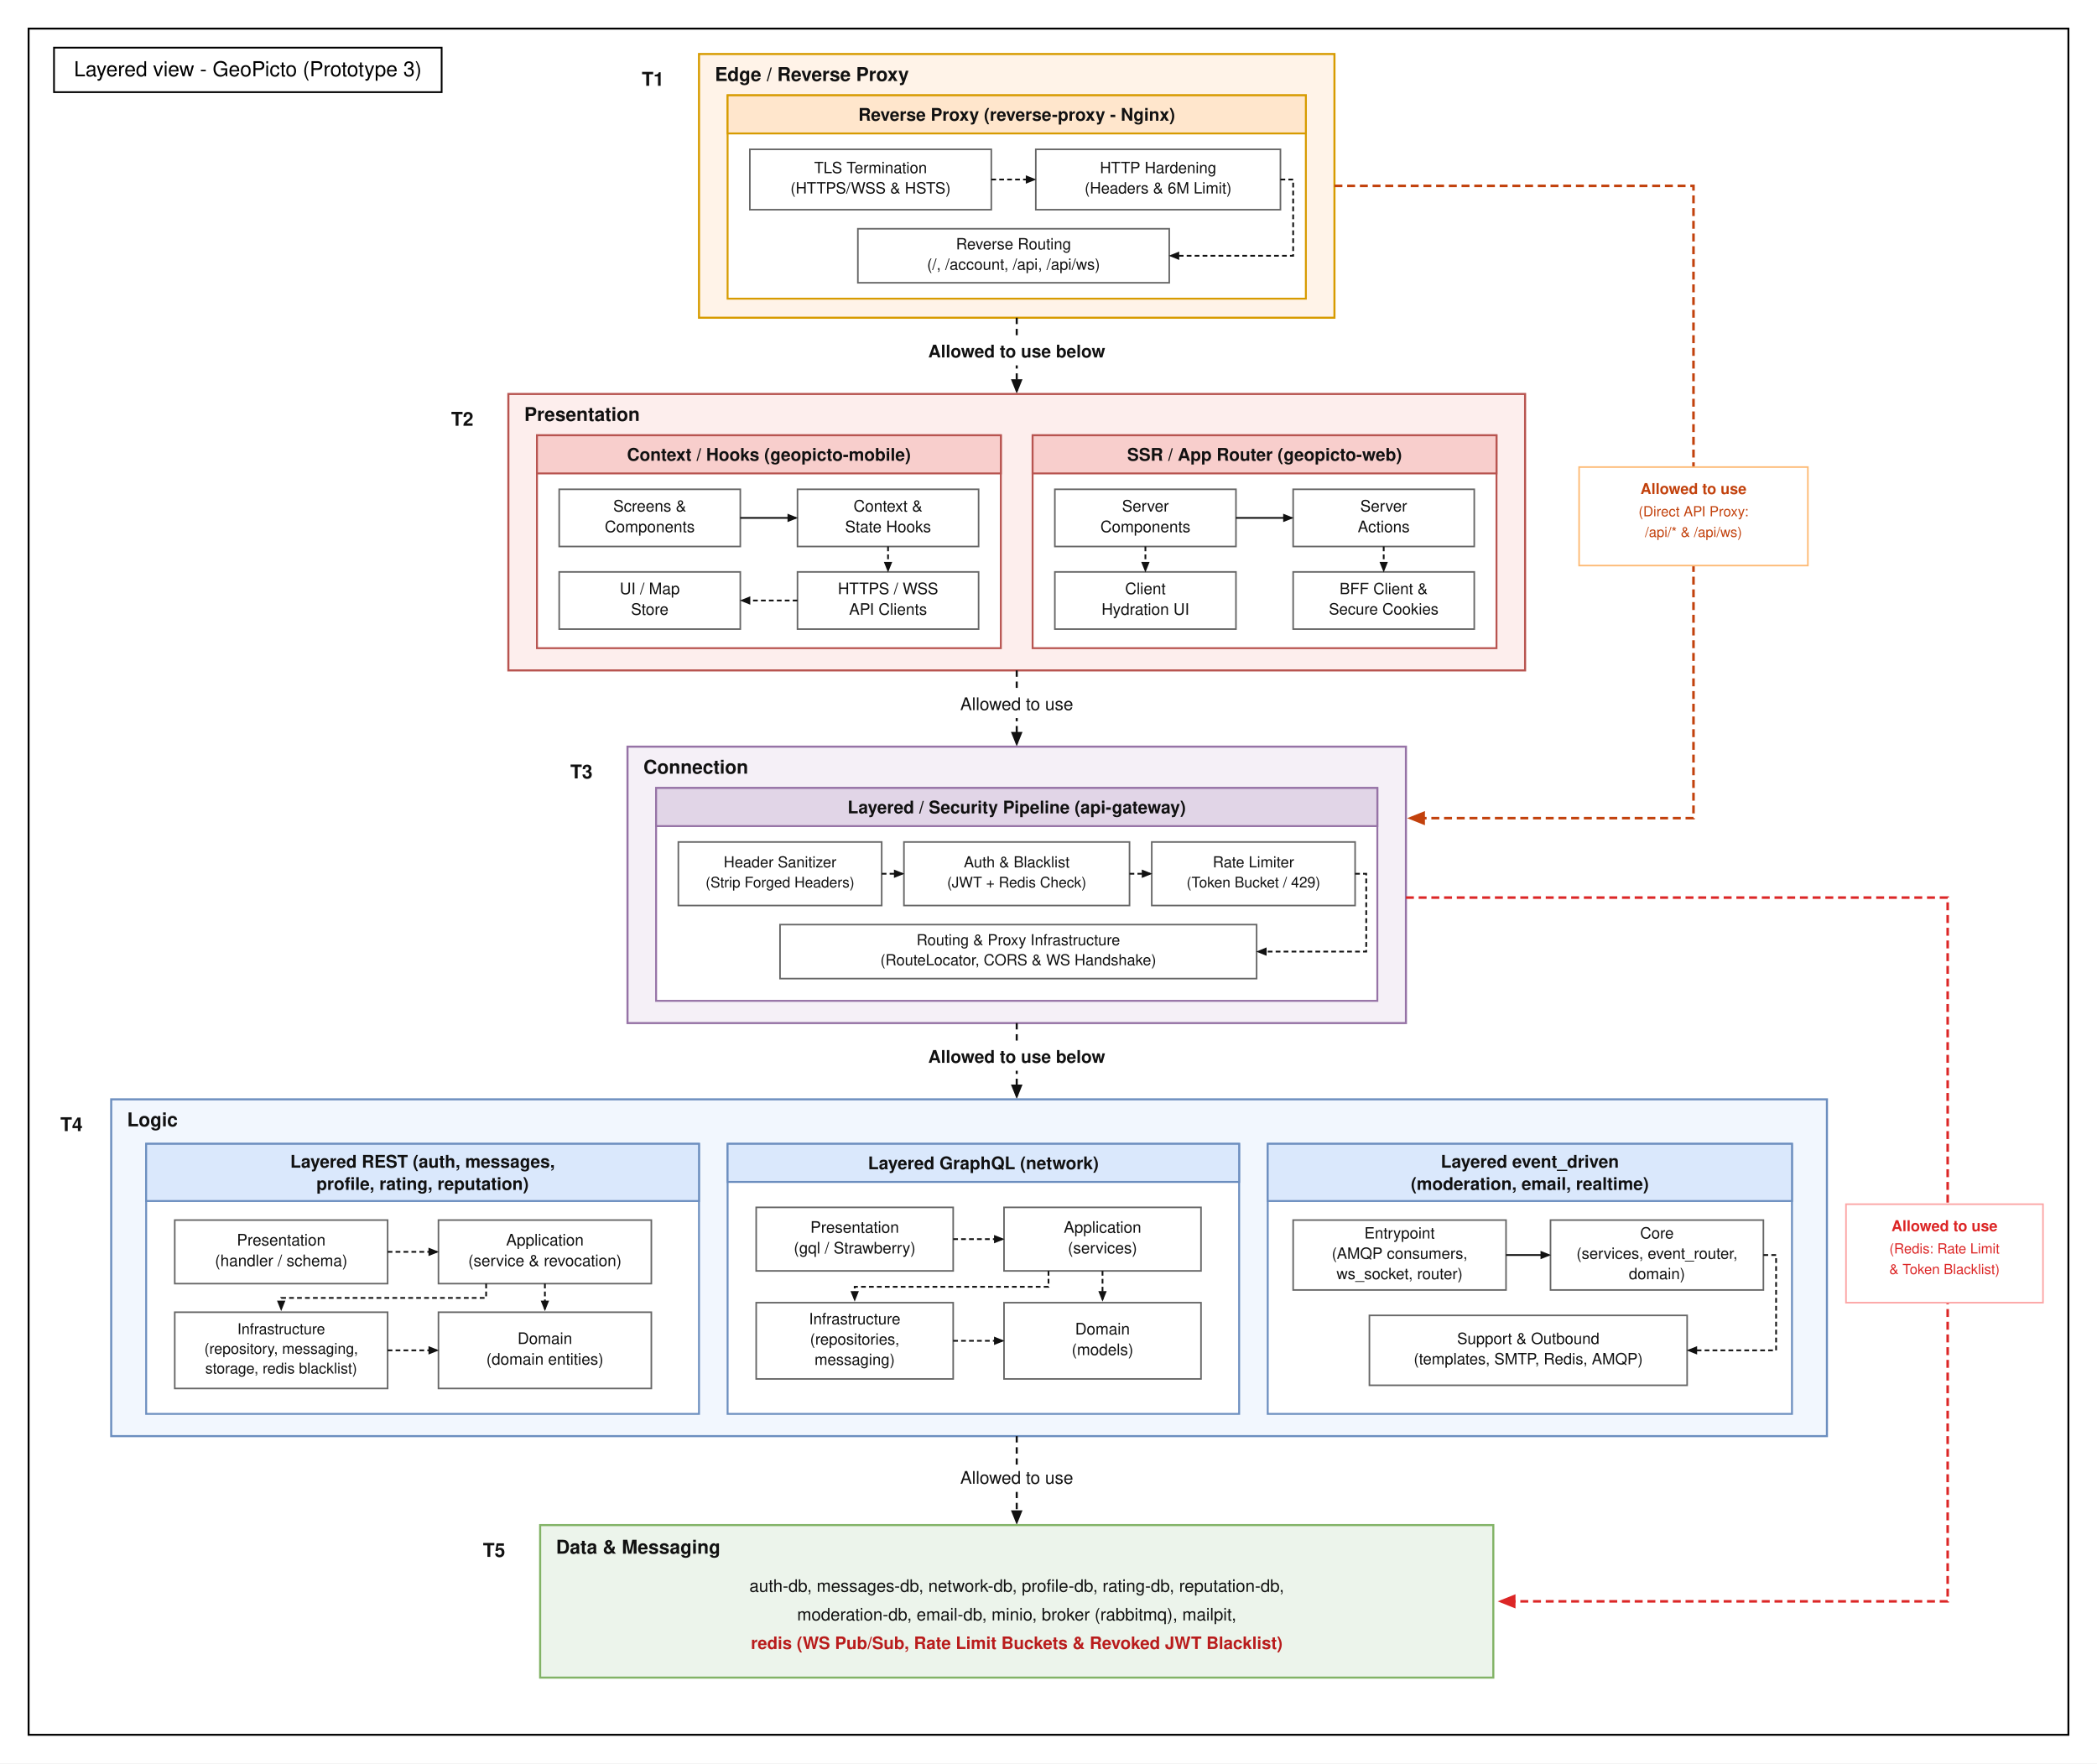
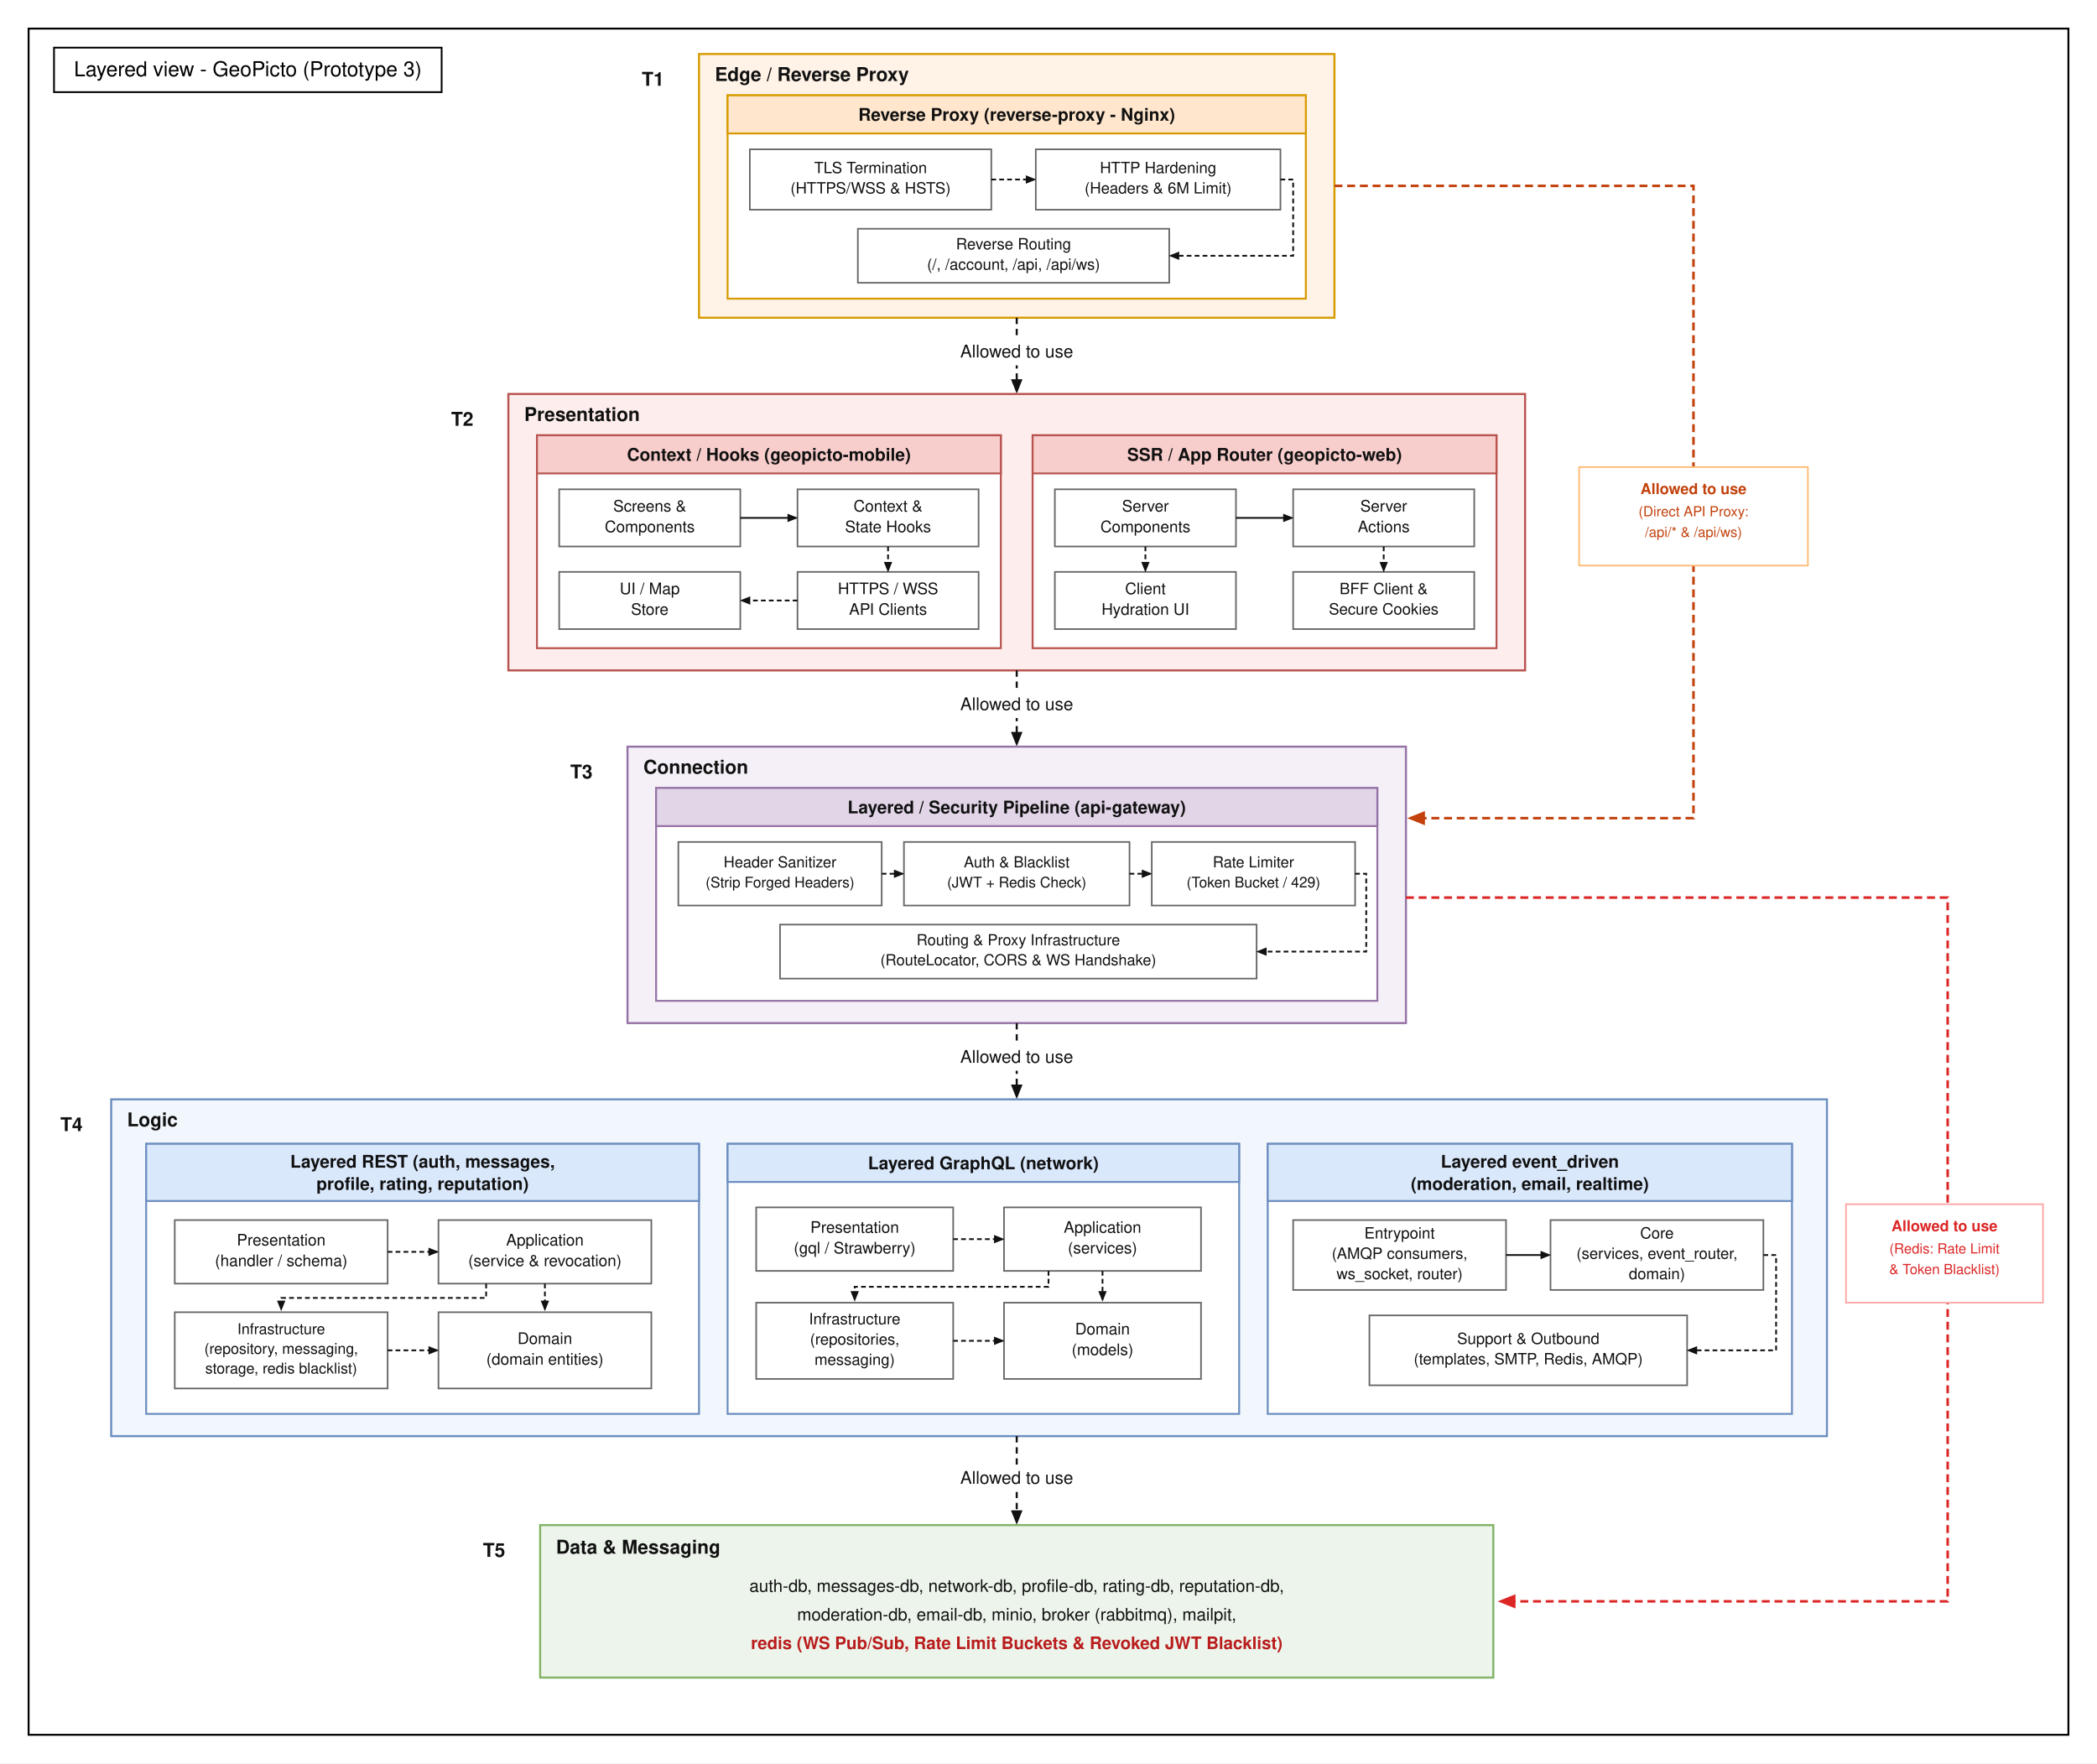
<svg xmlns="http://www.w3.org/2000/svg" viewBox="0 0 1320 1110" width="1320px" height="1110px" font-family="Helvetica, Arial, sans-serif">
  <rect width="100%" height="100%" fill="#ffffff" />
  <defs>
    <marker id="arrow-md" viewBox="0 0 10 10" refX="8" refY="5" markerWidth="7" markerHeight="7" orient="auto">
      <path d="M 0 1 L 10 5 L 0 9 z" fill="#111111" />
    </marker>
    <marker id="arrow-sm" viewBox="0 0 10 10" refX="8" refY="5" markerWidth="6" markerHeight="6" orient="auto">
      <path d="M 0 1 L 10 5 L 0 9 z" fill="#111111" />
    </marker>
    <marker id="arrow-red" viewBox="0 0 10 10" refX="8" refY="5" markerWidth="7" markerHeight="7" orient="auto">
      <path d="M 0 1 L 10 5 L 0 9 z" fill="#dc2626" />
    </marker>
    <marker id="arrow-orange" viewBox="0 0 10 10" refX="8" refY="5" markerWidth="7" markerHeight="7" orient="auto">
      <path d="M 0 1 L 10 5 L 0 9 z" fill="#c2410c" />
    </marker>
  </defs>
  <rect x="18" y="18" width="1284" height="1074" fill="#ffffff" stroke="#000000" stroke-width="1.2" />
  <rect x="34" y="30" width="244" height="28" fill="#ffffff" stroke="#000000" stroke-width="1.1" />
  <text x="156" y="48" font-size="13" fill="#000000" text-anchor="middle">Layered view - GeoPicto (Prototype 3)</text>
  <text x="418" y="54" font-size="12" font-weight="700" fill="#111111" text-anchor="end">T1</text>
  <rect x="440" y="34" width="400" height="166" fill="#ffe6cc" fill-opacity="0.45" stroke="#d79b00" stroke-width="1.3" />
  <text x="450" y="51" font-size="12" font-weight="700" fill="#111111">Edge / Reverse Proxy</text>
  <rect x="458" y="60" width="364" height="128" fill="#ffffff" stroke="#d79b00" stroke-width="1.2" />
  <rect x="458" y="60" width="364" height="24" fill="#ffe6cc" stroke="#d79b00" stroke-width="1.2" />
  <text x="640.0" y="76" font-size="11" font-weight="700" fill="#111111" text-anchor="middle">Reverse Proxy (reverse-proxy - Nginx)</text>
  <rect x="472" y="94" width="152" height="38" rx="0" fill="#ffffff" stroke="#666666" stroke-width="1.0" />
  <text x="548.0" y="109.0" font-size="9.8" font-weight="400" fill="#111111" text-anchor="middle">TLS Termination</text>
  <text x="548.0" y="121.8" font-size="9.8" font-weight="400" fill="#111111" text-anchor="middle">(HTTPS/WSS &amp; HSTS)</text>
  <rect x="652" y="94" width="154" height="38" rx="0" fill="#ffffff" stroke="#666666" stroke-width="1.0" />
  <text x="729.0" y="109.0" font-size="9.8" font-weight="400" fill="#111111" text-anchor="middle">HTTP Hardening</text>
  <text x="729.0" y="121.8" font-size="9.8" font-weight="400" fill="#111111" text-anchor="middle">(Headers &amp; 6M Limit)</text>
  <rect x="540" y="144" width="196" height="34" rx="0" fill="#ffffff" stroke="#666666" stroke-width="1.0" />
  <text x="638.0" y="157.0" font-size="9.8" font-weight="400" fill="#111111" text-anchor="middle">Reverse Routing</text>
  <text x="638.0" y="169.8" font-size="9.8" font-weight="400" fill="#111111" text-anchor="middle">(/, /account, /api, /api/ws)</text>
  <line x1="624" y1="113" x2="651" y2="113" stroke="#111111" stroke-width="1.1" stroke-dasharray="3,2" marker-end="url(#arrow-sm)" />
  <path d="M 806,113 L 814,113 L 814,161 L 737,161" fill="none" stroke="#111111" stroke-width="1.1" stroke-dasharray="3,2" marker-end="url(#arrow-sm)" />
  <line x1="640" y1="200" x2="640" y2="246" stroke="#111111" stroke-width="1.3" stroke-dasharray="4,3" marker-end="url(#arrow-md)" />
-   <rect x="572" y="213" width="136" height="17" fill="#ffffff" />
-   <text x="640" y="225" font-size="11" font-weight="700" fill="#111111" text-anchor="middle">Allowed to use below</text>
+   <rect x="586" y="213" width="108" height="17" fill="#ffffff" />
+   <text x="640" y="225" font-size="11" fill="#111111" text-anchor="middle">Allowed to use</text>
  <path d="M 840,117 L 1066,117 L 1066,515 L 888,515" fill="none" stroke="#c2410c" stroke-width="1.6" stroke-dasharray="5,3" marker-end="url(#arrow-orange)" />
  <rect x="994" y="294" width="144" height="62" fill="#ffffff" stroke="#fdba74" stroke-width="1" />
  <text x="1066" y="311" font-size="9.5" font-weight="700" fill="#c2410c" text-anchor="middle">Allowed to use</text>
  <text x="1066" y="325" font-size="8.8" fill="#c2410c" text-anchor="middle">(Direct API Proxy:</text>
  <text x="1066" y="338" font-size="8.8" fill="#c2410c" text-anchor="middle">/api/* &amp; /api/ws)</text>
  <text x="298" y="268" font-size="12" font-weight="700" fill="#111111" text-anchor="end">T2</text>
  <rect x="320" y="248" width="640" height="174" fill="#f8cecc" fill-opacity="0.35" stroke="#b85450" stroke-width="1.3" />
  <text x="330" y="265" font-size="12" font-weight="700" fill="#111111">Presentation</text>
  <rect x="338" y="274" width="292" height="134" fill="#ffffff" stroke="#b85450" stroke-width="1.2" />
  <rect x="338" y="274" width="292" height="24" fill="#f8cecc" stroke="#b85450" stroke-width="1.2" />
  <text x="484.0" y="290" font-size="11" font-weight="700" fill="#111111" text-anchor="middle">Context / Hooks (geopicto-mobile)</text>
  <rect x="352" y="308" width="114" height="36" rx="0" fill="#ffffff" stroke="#666666" stroke-width="1.0" />
  <text x="409.0" y="322.0" font-size="10" font-weight="400" fill="#111111" text-anchor="middle">Screens &amp;</text>
  <text x="409.0" y="335.0" font-size="10" font-weight="400" fill="#111111" text-anchor="middle">Components</text>
  <rect x="502" y="308" width="114" height="36" rx="0" fill="#ffffff" stroke="#666666" stroke-width="1.0" />
  <text x="559.0" y="322.0" font-size="10" font-weight="400" fill="#111111" text-anchor="middle">Context &amp;</text>
  <text x="559.0" y="335.0" font-size="10" font-weight="400" fill="#111111" text-anchor="middle">State Hooks</text>
  <rect x="352" y="360" width="114" height="36" rx="0" fill="#ffffff" stroke="#666666" stroke-width="1.0" />
  <text x="409.0" y="374.0" font-size="10" font-weight="400" fill="#111111" text-anchor="middle">UI / Map</text>
  <text x="409.0" y="387.0" font-size="10" font-weight="400" fill="#111111" text-anchor="middle">Store</text>
  <rect x="502" y="360" width="114" height="36" rx="0" fill="#ffffff" stroke="#666666" stroke-width="1.0" />
  <text x="559.0" y="374.0" font-size="10" font-weight="400" fill="#111111" text-anchor="middle">HTTPS / WSS</text>
  <text x="559.0" y="387.0" font-size="10" font-weight="400" fill="#111111" text-anchor="middle">API Clients</text>
  <line x1="466" y1="326" x2="501" y2="326" stroke="#111111" stroke-width="1.1" marker-end="url(#arrow-sm)" />
  <path d="M 559,344 L 559,359" fill="none" stroke="#111111" stroke-width="1.1" stroke-dasharray="3,2" marker-end="url(#arrow-sm)" />
  <line x1="502" y1="378" x2="467" y2="378" stroke="#111111" stroke-width="1.1" stroke-dasharray="3,2" marker-end="url(#arrow-sm)" />
  <rect x="650" y="274" width="292" height="134" fill="#ffffff" stroke="#b85450" stroke-width="1.2" />
  <rect x="650" y="274" width="292" height="24" fill="#f8cecc" stroke="#b85450" stroke-width="1.2" />
  <text x="796.0" y="290" font-size="11" font-weight="700" fill="#111111" text-anchor="middle">SSR / App Router (geopicto-web)</text>
  <rect x="664" y="308" width="114" height="36" rx="0" fill="#ffffff" stroke="#666666" stroke-width="1.0" />
  <text x="721.0" y="322.0" font-size="10" font-weight="400" fill="#111111" text-anchor="middle">Server</text>
  <text x="721.0" y="335.0" font-size="10" font-weight="400" fill="#111111" text-anchor="middle">Components</text>
  <rect x="814" y="308" width="114" height="36" rx="0" fill="#ffffff" stroke="#666666" stroke-width="1.0" />
  <text x="871.0" y="322.0" font-size="10" font-weight="400" fill="#111111" text-anchor="middle">Server</text>
  <text x="871.0" y="335.0" font-size="10" font-weight="400" fill="#111111" text-anchor="middle">Actions</text>
  <rect x="664" y="360" width="114" height="36" rx="0" fill="#ffffff" stroke="#666666" stroke-width="1.0" />
  <text x="721.0" y="374.0" font-size="10" font-weight="400" fill="#111111" text-anchor="middle">Client</text>
  <text x="721.0" y="387.0" font-size="10" font-weight="400" fill="#111111" text-anchor="middle">Hydration UI</text>
  <rect x="814" y="360" width="114" height="36" rx="0" fill="#ffffff" stroke="#666666" stroke-width="1.0" />
  <text x="871.0" y="374.0" font-size="9.8" font-weight="400" fill="#111111" text-anchor="middle">BFF Client &amp;</text>
  <text x="871.0" y="386.8" font-size="9.8" font-weight="400" fill="#111111" text-anchor="middle">Secure Cookies</text>
  <line x1="778" y1="326" x2="813" y2="326" stroke="#111111" stroke-width="1.1" marker-end="url(#arrow-sm)" />
  <path d="M 871,344 L 871,359" fill="none" stroke="#111111" stroke-width="1.1" stroke-dasharray="3,2" marker-end="url(#arrow-sm)" />
  <path d="M 721,344 L 721,359" fill="none" stroke="#111111" stroke-width="1.1" stroke-dasharray="3,2" marker-end="url(#arrow-sm)" />
  <line x1="640" y1="422" x2="640" y2="468" stroke="#111111" stroke-width="1.3" stroke-dasharray="4,3" marker-end="url(#arrow-md)" />
  <rect x="586" y="435" width="108" height="17" fill="#ffffff" />
  <text x="640" y="447" font-size="11" fill="#111111" text-anchor="middle">Allowed to use</text>
  <text x="373" y="490" font-size="12" font-weight="700" fill="#111111" text-anchor="end">T3</text>
  <rect x="395" y="470" width="490" height="174" fill="#e1d5e7" fill-opacity="0.35" stroke="#9673a6" stroke-width="1.3" />
  <text x="405" y="487" font-size="12" font-weight="700" fill="#111111">Connection</text>
  <rect x="413" y="496" width="454" height="134" fill="#ffffff" stroke="#9673a6" stroke-width="1.2" />
  <rect x="413" y="496" width="454" height="24" fill="#e1d5e7" stroke="#9673a6" stroke-width="1.2" />
  <text x="640.0" y="512" font-size="11" font-weight="700" fill="#111111" text-anchor="middle">Layered / Security Pipeline (api-gateway)</text>
  <rect x="427" y="530" width="128" height="40" rx="0" fill="#ffffff" stroke="#666666" stroke-width="1.0" />
  <text x="491.0" y="546.0" font-size="9.6" font-weight="400" fill="#111111" text-anchor="middle">Header Sanitizer</text>
  <text x="491.0" y="558.6" font-size="9.2" font-weight="400" fill="#111111" text-anchor="middle">(Strip Forged Headers)</text>
  <rect x="569" y="530" width="142" height="40" rx="0" fill="#ffffff" stroke="#666666" stroke-width="1.0" />
  <text x="640.0" y="546.0" font-size="9.6" font-weight="400" fill="#111111" text-anchor="middle">Auth &amp; Blacklist</text>
  <text x="640.0" y="558.6" font-size="9.2" font-weight="400" fill="#111111" text-anchor="middle">(JWT + Redis Check)</text>
  <rect x="725" y="530" width="128" height="40" rx="0" fill="#ffffff" stroke="#666666" stroke-width="1.0" />
  <text x="789.0" y="546.0" font-size="9.6" font-weight="400" fill="#111111" text-anchor="middle">Rate Limiter</text>
  <text x="789.0" y="558.6" font-size="9.2" font-weight="400" fill="#111111" text-anchor="middle">(Token Bucket / 429)</text>
  <rect x="491" y="582" width="300" height="34" rx="0" fill="#ffffff" stroke="#666666" stroke-width="1.0" />
  <text x="641.0" y="595.0" font-size="9.6" font-weight="400" fill="#111111" text-anchor="middle">Routing &amp; Proxy Infrastructure</text>
  <text x="641.0" y="607.6" font-size="9.6" font-weight="400" fill="#111111" text-anchor="middle">(RouteLocator, CORS &amp; WS Handshake)</text>
  <line x1="555" y1="550" x2="568" y2="550" stroke="#111111" stroke-width="1.1" stroke-dasharray="3,2" marker-end="url(#arrow-sm)" />
  <line x1="711" y1="550" x2="724" y2="550" stroke="#111111" stroke-width="1.1" stroke-dasharray="3,2" marker-end="url(#arrow-sm)" />
  <path d="M 853,550 L 860,550 L 860,599 L 792,599" fill="none" stroke="#111111" stroke-width="1.1" stroke-dasharray="3,2" marker-end="url(#arrow-sm)" />
  <line x1="640" y1="644" x2="640" y2="690" stroke="#111111" stroke-width="1.3" stroke-dasharray="4,3" marker-end="url(#arrow-md)" />
-   <rect x="572" y="657" width="136" height="17" fill="#ffffff" />
-   <text x="640" y="669" font-size="11" font-weight="700" fill="#111111" text-anchor="middle">Allowed to use below</text>
+   <rect x="586" y="657" width="108" height="17" fill="#ffffff" />
+   <text x="640" y="669" font-size="11" fill="#111111" text-anchor="middle">Allowed to use</text>
  <text x="52" y="712" font-size="12" font-weight="700" fill="#111111" text-anchor="end">T4</text>
  <rect x="70" y="692" width="1080" height="212" fill="#dae8fc" fill-opacity="0.35" stroke="#6c8ebf" stroke-width="1.3" />
  <text x="80" y="709" font-size="12" font-weight="700" fill="#111111">Logic</text>
  <rect x="92" y="720" width="348" height="170" fill="#ffffff" stroke="#6c8ebf" stroke-width="1.2" />
  <rect x="92" y="720" width="348" height="36" fill="#dae8fc" stroke="#6c8ebf" stroke-width="1.2" />
  <text x="266.0" y="735" font-size="11" font-weight="700" fill="#111111" text-anchor="middle">Layered REST (auth, messages,</text>
  <text x="266.0" y="749" font-size="11" font-weight="700" fill="#111111" text-anchor="middle">profile, rating, reputation)</text>
  <rect x="110" y="768" width="134" height="40" rx="0" fill="#ffffff" stroke="#666666" stroke-width="1.0" />
  <text x="177.0" y="784.0" font-size="10" font-weight="400" fill="#111111" text-anchor="middle">Presentation</text>
  <text x="177.0" y="797.0" font-size="10" font-weight="400" fill="#111111" text-anchor="middle">(handler / schema)</text>
  <rect x="276" y="768" width="134" height="40" rx="0" fill="#ffffff" stroke="#666666" stroke-width="1.0" />
  <text x="343.0" y="784.0" font-size="10" font-weight="400" fill="#111111" text-anchor="middle">Application</text>
  <text x="343.0" y="797.0" font-size="10" font-weight="400" fill="#111111" text-anchor="middle">(service &amp; revocation)</text>
  <rect x="110" y="826" width="134" height="48" rx="0" fill="#ffffff" stroke="#666666" stroke-width="1.0" />
  <text x="177.0" y="839.8" font-size="9.4" font-weight="400" fill="#111111" text-anchor="middle">Infrastructure</text>
  <text x="177.0" y="852.2" font-size="9.4" font-weight="400" fill="#111111" text-anchor="middle">(repository, messaging,</text>
  <text x="177.0" y="864.6" font-size="9.4" font-weight="400" fill="#111111" text-anchor="middle">storage, redis blacklist)</text>
  <rect x="276" y="826" width="134" height="48" rx="0" fill="#ffffff" stroke="#666666" stroke-width="1.0" />
  <text x="343.0" y="846.0" font-size="10" font-weight="400" fill="#111111" text-anchor="middle">Domain</text>
  <text x="343.0" y="859.0" font-size="10" font-weight="400" fill="#111111" text-anchor="middle">(domain entities)</text>
  <line x1="244" y1="788" x2="275" y2="788" stroke="#111111" stroke-width="1.1" stroke-dasharray="3,2" marker-end="url(#arrow-sm)" />
  <line x1="343" y1="808" x2="343" y2="824" stroke="#111111" stroke-width="1.1" stroke-dasharray="3,2" marker-end="url(#arrow-sm)" />
  <path d="M 306,808 L 306,817 L 177,817 L 177,824" fill="none" stroke="#111111" stroke-width="1.1" stroke-dasharray="3,2" marker-end="url(#arrow-sm)" />
  <line x1="244" y1="850" x2="275" y2="850" stroke="#111111" stroke-width="1.1" stroke-dasharray="3,2" marker-end="url(#arrow-sm)" />
  <rect x="458" y="720" width="322" height="170" fill="#ffffff" stroke="#6c8ebf" stroke-width="1.2" />
  <rect x="458" y="720" width="322" height="24" fill="#dae8fc" stroke="#6c8ebf" stroke-width="1.2" />
  <text x="619.0" y="736" font-size="11" font-weight="700" fill="#111111" text-anchor="middle">Layered GraphQL (network)</text>
  <rect x="476" y="760" width="124" height="40" rx="0" fill="#ffffff" stroke="#666666" stroke-width="1.0" />
  <text x="538.0" y="776.0" font-size="10" font-weight="400" fill="#111111" text-anchor="middle">Presentation</text>
  <text x="538.0" y="789.0" font-size="10" font-weight="400" fill="#111111" text-anchor="middle">(gql / Strawberry)</text>
  <rect x="632" y="760" width="124" height="40" rx="0" fill="#ffffff" stroke="#666666" stroke-width="1.0" />
  <text x="694.0" y="776.0" font-size="10" font-weight="400" fill="#111111" text-anchor="middle">Application</text>
  <text x="694.0" y="789.0" font-size="10" font-weight="400" fill="#111111" text-anchor="middle">(services)</text>
  <rect x="476" y="820" width="124" height="48" rx="0" fill="#ffffff" stroke="#666666" stroke-width="1.0" />
  <text x="538.0" y="833.6" font-size="9.8" font-weight="400" fill="#111111" text-anchor="middle">Infrastructure</text>
  <text x="538.0" y="846.4" font-size="9.8" font-weight="400" fill="#111111" text-anchor="middle">(repositories,</text>
  <text x="538.0" y="859.2" font-size="9.8" font-weight="400" fill="#111111" text-anchor="middle">messaging)</text>
  <rect x="632" y="820" width="124" height="48" rx="0" fill="#ffffff" stroke="#666666" stroke-width="1.0" />
  <text x="694.0" y="840.0" font-size="10" font-weight="400" fill="#111111" text-anchor="middle">Domain</text>
  <text x="694.0" y="853.0" font-size="10" font-weight="400" fill="#111111" text-anchor="middle">(models)</text>
  <line x1="600" y1="780" x2="631" y2="780" stroke="#111111" stroke-width="1.1" stroke-dasharray="3,2" marker-end="url(#arrow-sm)" />
  <line x1="694" y1="800" x2="694" y2="818" stroke="#111111" stroke-width="1.1" stroke-dasharray="3,2" marker-end="url(#arrow-sm)" />
  <path d="M 660,800 L 660,810 L 538,810 L 538,818" fill="none" stroke="#111111" stroke-width="1.1" stroke-dasharray="3,2" marker-end="url(#arrow-sm)" />
  <line x1="600" y1="844" x2="631" y2="844" stroke="#111111" stroke-width="1.1" stroke-dasharray="3,2" marker-end="url(#arrow-sm)" />
  <rect x="798" y="720" width="330" height="170" fill="#ffffff" stroke="#6c8ebf" stroke-width="1.2" />
  <rect x="798" y="720" width="330" height="36" fill="#dae8fc" stroke="#6c8ebf" stroke-width="1.2" />
  <text x="963.0" y="735" font-size="11" font-weight="700" fill="#111111" text-anchor="middle">Layered event_driven</text>
  <text x="963.0" y="749" font-size="11" font-weight="700" fill="#111111" text-anchor="middle">(moderation, email, realtime)</text>
  <rect x="814" y="768" width="134" height="44" rx="0" fill="#ffffff" stroke="#666666" stroke-width="1.0" />
  <text x="881.0" y="779.6" font-size="9.8" font-weight="400" fill="#111111" text-anchor="middle">Entrypoint</text>
  <text x="881.0" y="792.4" font-size="9.8" font-weight="400" fill="#111111" text-anchor="middle">(AMQP consumers,</text>
  <text x="881.0" y="805.2" font-size="9.8" font-weight="400" fill="#111111" text-anchor="middle">ws_socket, router)</text>
  <rect x="976" y="768" width="134" height="44" rx="0" fill="#ffffff" stroke="#666666" stroke-width="1.0" />
  <text x="1043.0" y="779.6" font-size="9.8" font-weight="400" fill="#111111" text-anchor="middle">Core</text>
  <text x="1043.0" y="792.4" font-size="9.8" font-weight="400" fill="#111111" text-anchor="middle">(services, event_router,</text>
  <text x="1043.0" y="805.2" font-size="9.8" font-weight="400" fill="#111111" text-anchor="middle">domain)</text>
  <rect x="862" y="828" width="200" height="44" rx="0" fill="#ffffff" stroke="#666666" stroke-width="1.0" />
  <text x="962.0" y="846.0" font-size="9.8" font-weight="400" fill="#111111" text-anchor="middle">Support &amp; Outbound</text>
  <text x="962.0" y="858.8" font-size="9.8" font-weight="400" fill="#111111" text-anchor="middle">(templates, SMTP, Redis, AMQP)</text>
  <line x1="948" y1="790" x2="975" y2="790" stroke="#111111" stroke-width="1.1" marker-end="url(#arrow-sm)" />
  <path d="M 1110,790 L 1118,790 L 1118,850 L 1063,850" fill="none" stroke="#111111" stroke-width="1.1" stroke-dasharray="3,2" marker-end="url(#arrow-sm)" />
  <line x1="640" y1="904" x2="640" y2="958" stroke="#111111" stroke-width="1.3" stroke-dasharray="4,3" marker-end="url(#arrow-md)" />
  <rect x="586" y="922" width="108" height="17" fill="#ffffff" />
  <text x="640" y="934" font-size="11" fill="#111111" text-anchor="middle">Allowed to use</text>
  <path d="M 885,565 L 1226,565 L 1226,1008 L 945,1008" fill="none" stroke="#dc2626" stroke-width="1.6" stroke-dasharray="5,3" marker-end="url(#arrow-red)" />
  <rect x="1162" y="758" width="124" height="62" fill="#ffffff" stroke="#fca5a5" stroke-width="1" />
  <text x="1224" y="775" font-size="9.5" font-weight="700" fill="#dc2626" text-anchor="middle">Allowed to use</text>
  <text x="1224" y="789" font-size="8.8" fill="#dc2626" text-anchor="middle">(Redis: Rate Limit</text>
  <text x="1224" y="802" font-size="8.8" fill="#dc2626" text-anchor="middle">&amp; Token Blacklist)</text>
  <text x="318" y="980" font-size="12" font-weight="700" fill="#111111" text-anchor="end">T5</text>
  <rect x="340" y="960" width="600" height="96" fill="#d5e8d4" fill-opacity="0.45" stroke="#82b366" stroke-width="1.3" />
  <text x="350" y="978" font-size="12" font-weight="700" fill="#111111">Data &amp; Messaging</text>
  <text x="640.0" y="1002" font-size="10.8" fill="#111111" text-anchor="middle">auth-db, messages-db, network-db, profile-db, rating-db, reputation-db,</text>
  <text x="640.0" y="1020" font-size="10.8" fill="#111111" text-anchor="middle">moderation-db, email-db, minio, broker (rabbitmq), mailpit,</text>
  <text x="640.0" y="1038" font-size="10.8" font-weight="700" fill="#b91c1c" text-anchor="middle">redis (WS Pub/Sub, Rate Limit Buckets &amp; Revoked JWT Blacklist)</text>
</svg>
